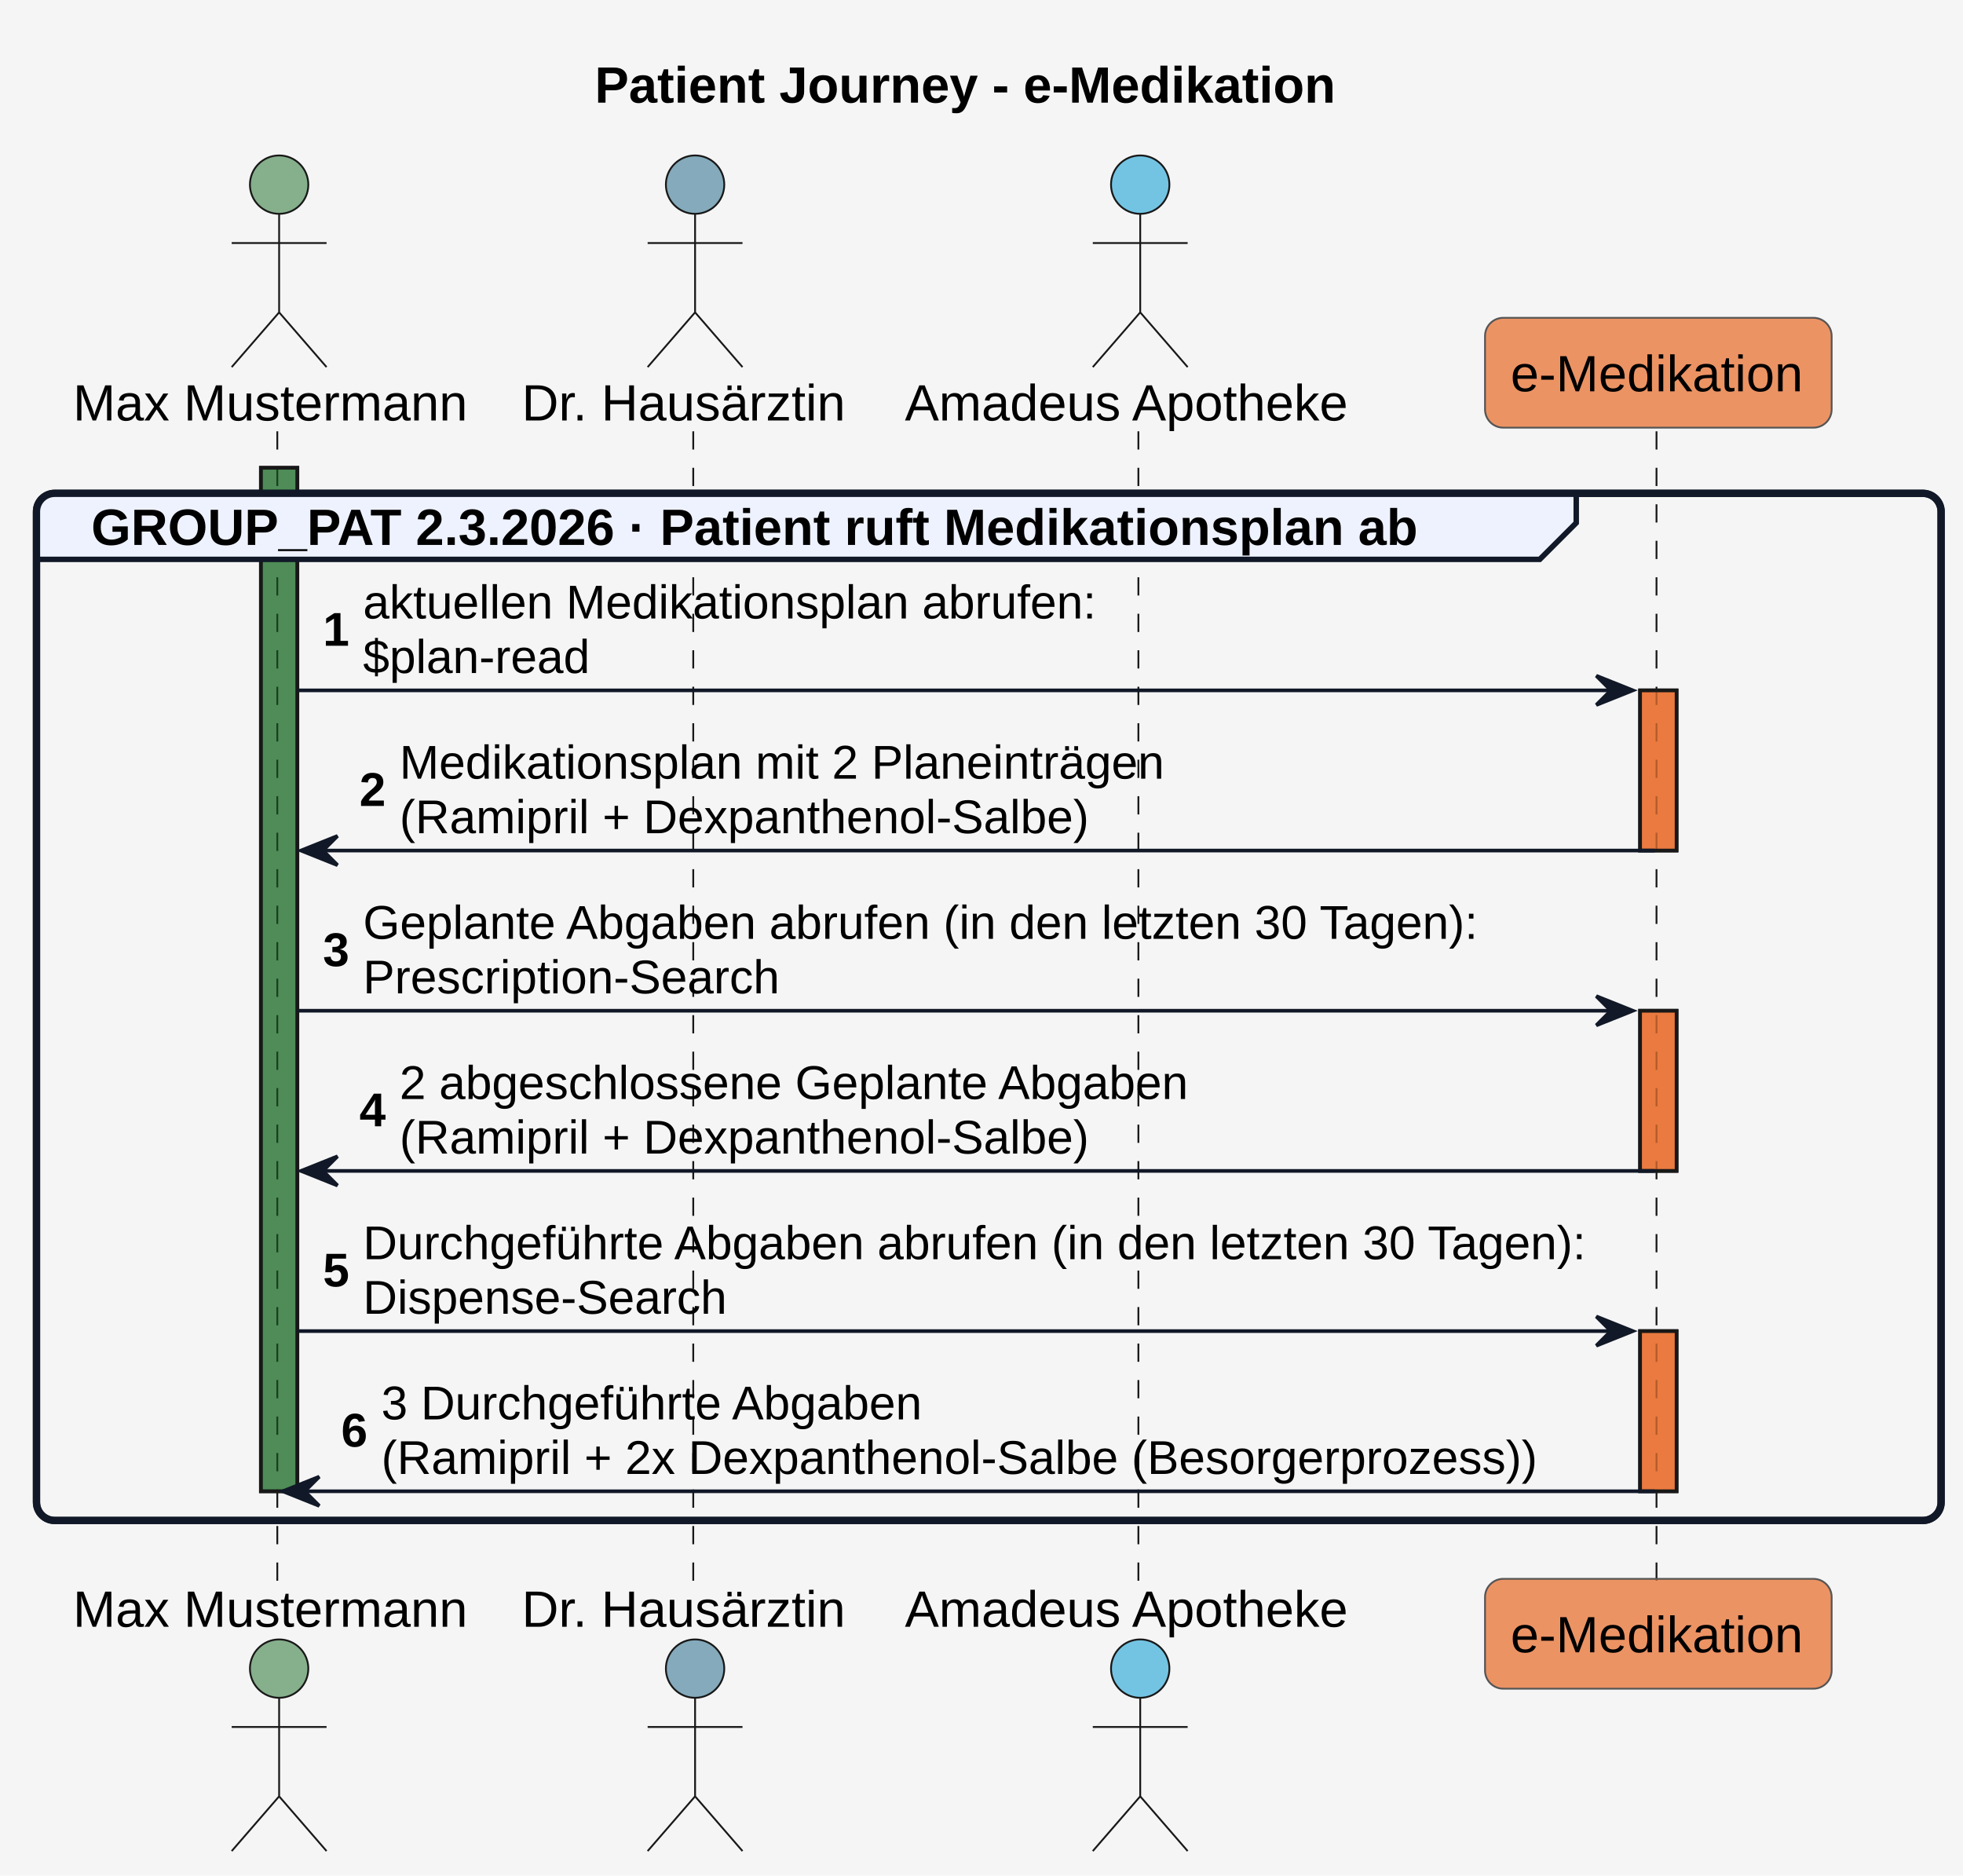
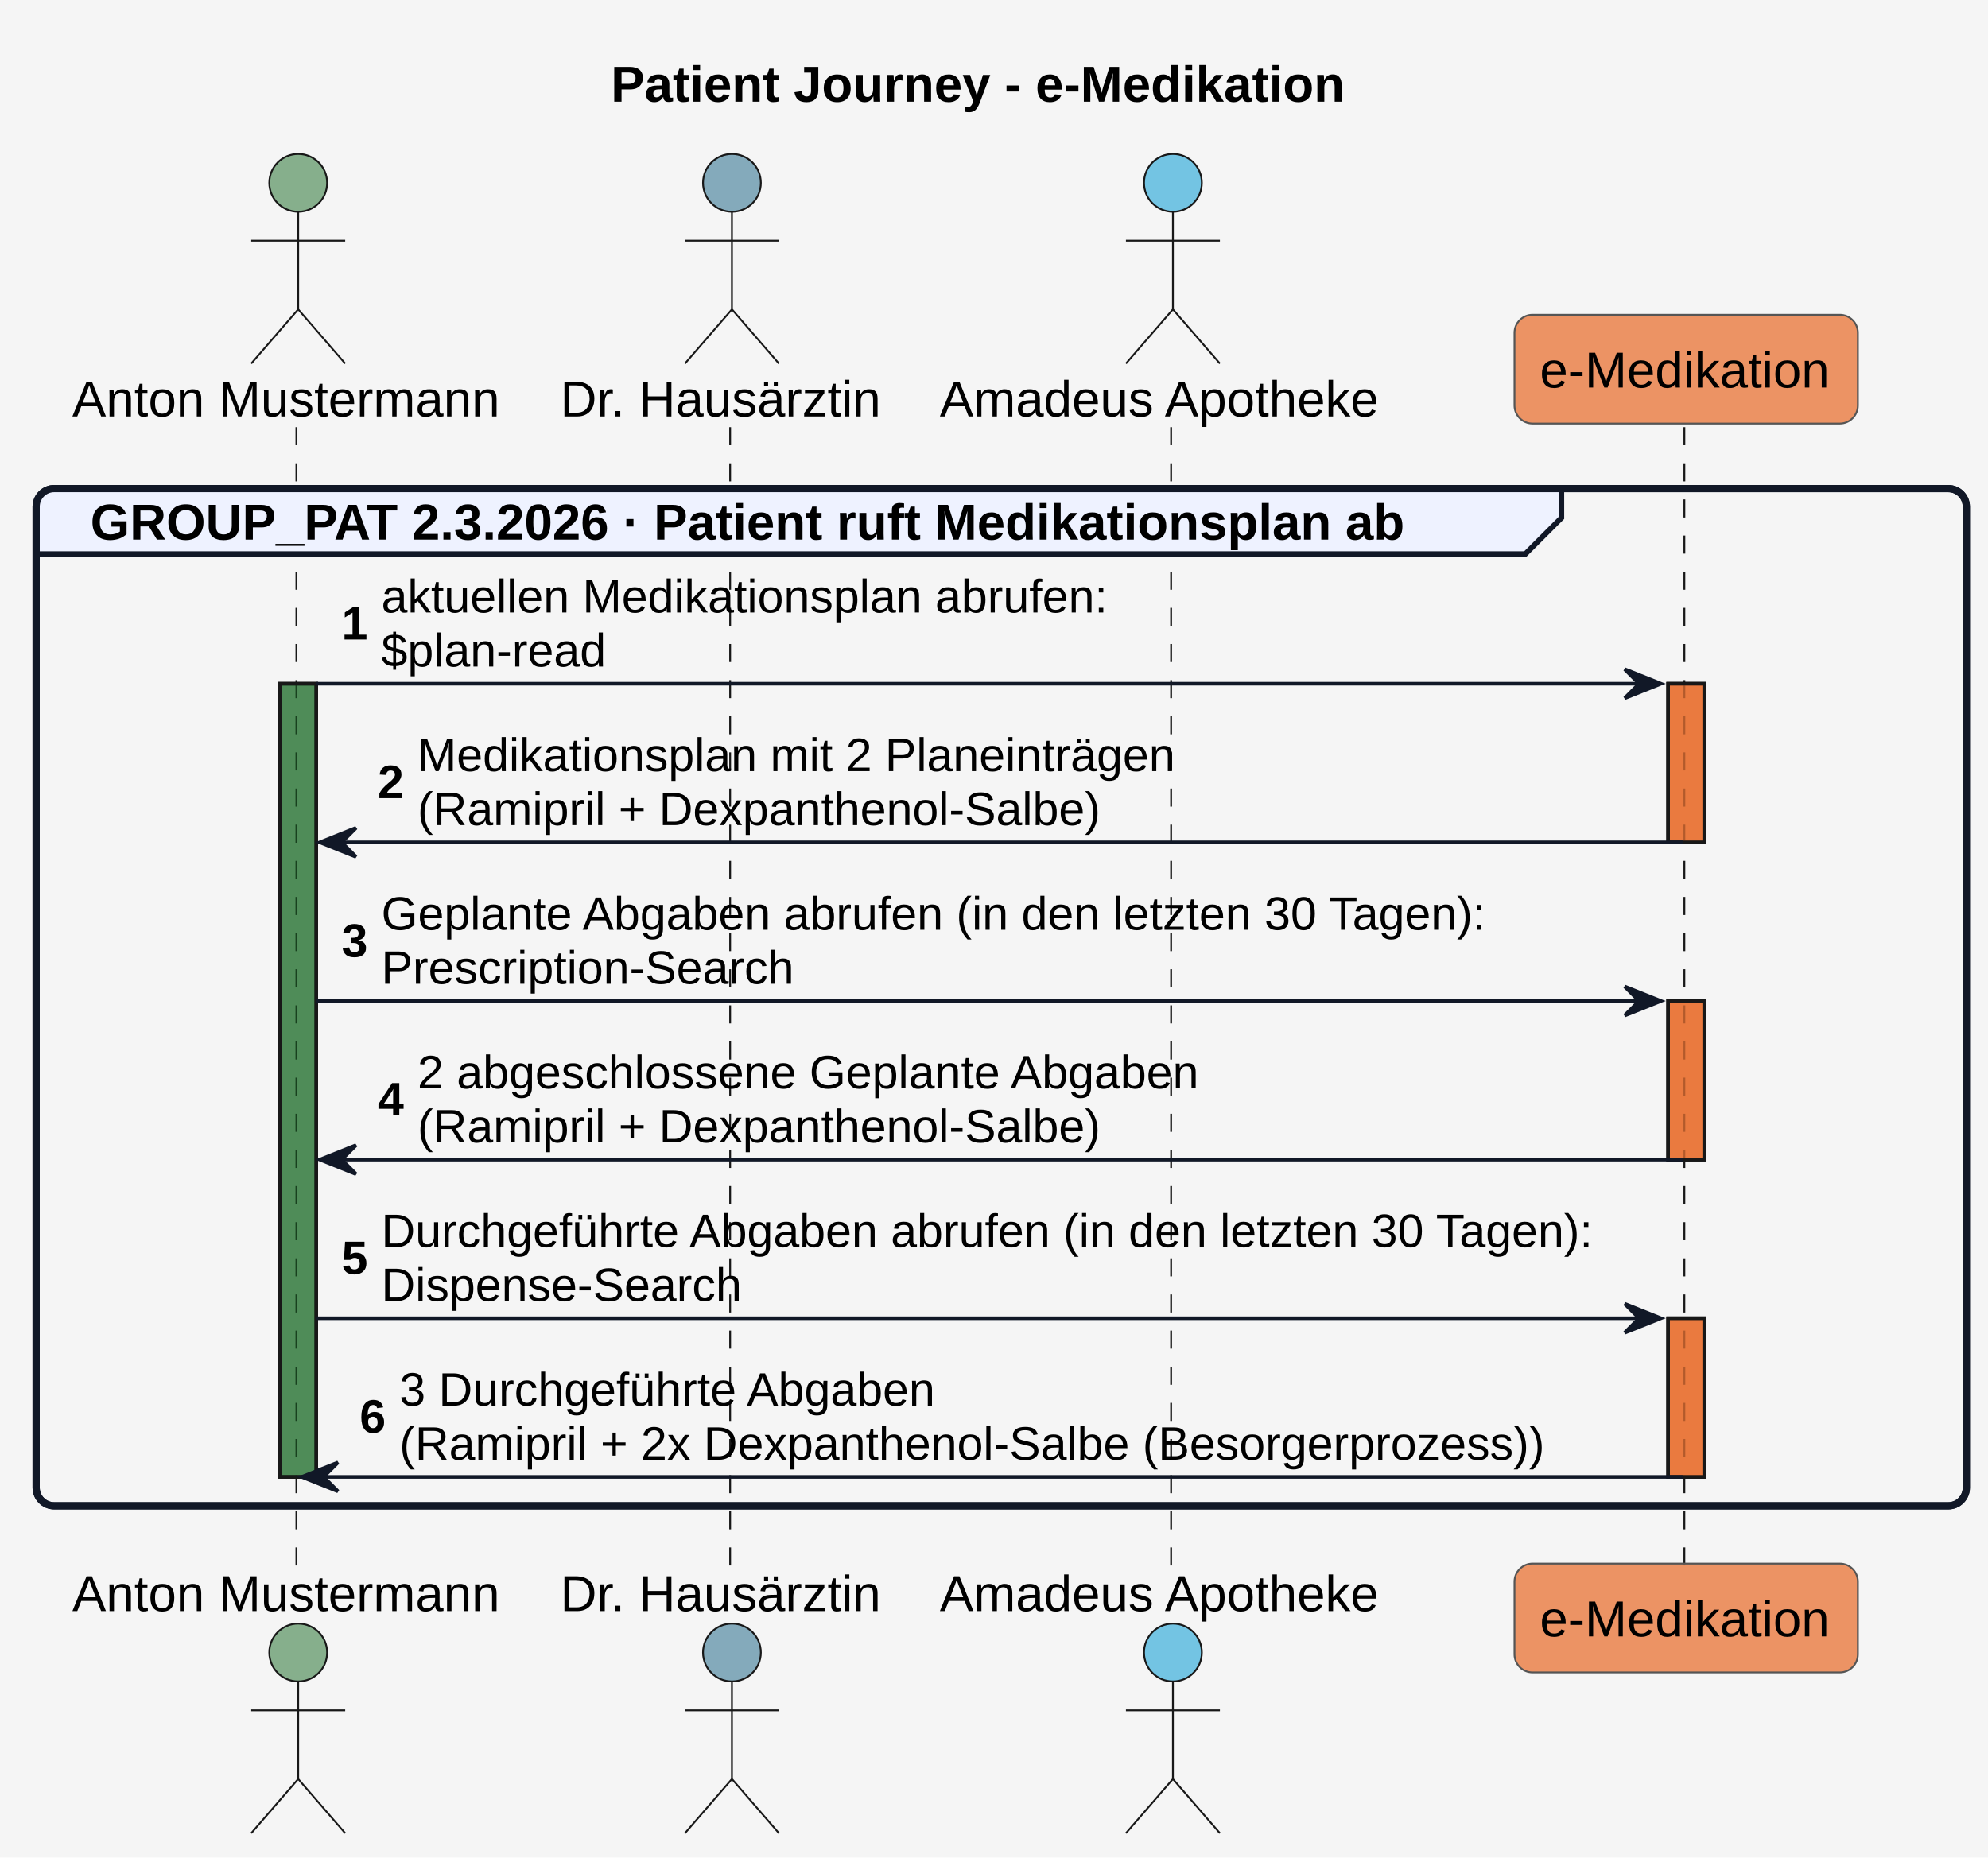
- <svg xmlns="http://www.w3.org/2000/svg" contentStyleType="text/css" height="514px" preserveAspectRatio="none" style="width:538px;height:514px;background:#F5F5F5;" version="1.1" viewBox="0 0 538 514" width="538px" zoomAndPan="magnify">
+ <svg xmlns="http://www.w3.org/2000/svg" contentStyleType="text/css" height="514px" preserveAspectRatio="none" style="width:550px;height:514px;background:#F5F5F5;" version="1.1" viewBox="0 0 550 514" width="550px" zoomAndPan="magnify">
  <defs />
  <g>
-     <rect fill="#F5F5F5" height="514" style="stroke:none;stroke-width:1.0;" width="538" x="0" y="0" />
-     <text fill="#000000" font-family="Arial" font-size="14" font-weight="bold" lengthAdjust="spacing" textLength="215" x="163" y="28.132">Patient Journey - e-Medikation</text>
-     <rect fill="#196B24" fill-opacity="0.502" height="280.483" style="stroke:#181818;stroke-width:1.0;" width="10" x="71.5" y="128.197" />
-     <rect fill="#E97232" fill-opacity="0.741" height="43.898" style="stroke:#181818;stroke-width:1.0;" width="10" x="449.5" y="189.193" />
-     <rect fill="#E97232" fill-opacity="0.741" height="43.898" style="stroke:#181818;stroke-width:1.0;" width="10" x="449.5" y="276.988" />
-     <rect fill="#E97232" fill-opacity="0.741" height="43.898" style="stroke:#181818;stroke-width:1.0;" width="10" x="449.5" y="364.783" />
-     <rect fill="none" height="281.483" rx="5" ry="5" style="stroke:#111827;stroke-width:2.0;" width="522" x="10" y="135.197" />
-     <line style="stroke:#181818;stroke-width:0.5;stroke-dasharray:5.0,5.0;" x1="76" x2="76" y1="118.197" y2="433.681" />
-     <line style="stroke:#181818;stroke-width:0.5;stroke-dasharray:5.0,5.0;" x1="190" x2="190" y1="118.197" y2="433.681" />
-     <line style="stroke:#181818;stroke-width:0.5;stroke-dasharray:5.0,5.0;" x1="312" x2="312" y1="118.197" y2="433.681" />
-     <line style="stroke:#181818;stroke-width:0.5;stroke-dasharray:5.0,5.0;" x1="454" x2="454" y1="118.197" y2="433.681" />
-     <text fill="#000000" font-family="Arial" font-size="14" lengthAdjust="spacing" textLength="107" x="20" y="115.231">Max Mustermann</text>
-     <ellipse cx="76.5" cy="50.599" fill="#196B24" fill-opacity="0.502" rx="8" ry="8" style="stroke:#181818;stroke-width:0.5;" />
-     <path d="M76.5,58.599 L76.5,85.599 M63.5,66.599 L89.5,66.599 M76.5,85.599 L63.5,100.599 M76.5,85.599 L89.5,100.599 " fill="none" style="stroke:#181818;stroke-width:0.5;" />
-     <text fill="#000000" font-family="Arial" font-size="14" lengthAdjust="spacing" textLength="107" x="20" y="445.812">Max Mustermann</text>
-     <ellipse cx="76.5" cy="457.279" fill="#196B24" fill-opacity="0.502" rx="8" ry="8" style="stroke:#181818;stroke-width:0.5;" />
-     <path d="M76.5,465.279 L76.5,492.279 M63.5,473.279 L89.5,473.279 M76.5,492.279 L63.5,507.279 M76.5,492.279 L89.5,507.279 " fill="none" style="stroke:#181818;stroke-width:0.5;" />
-     <text fill="#000000" font-family="Arial" font-size="14" lengthAdjust="spacing" textLength="89" x="143" y="115.231">Dr. Hausärztin</text>
-     <ellipse cx="190.5" cy="50.599" fill="#156082" fill-opacity="0.502" rx="8" ry="8" style="stroke:#181818;stroke-width:0.5;" />
-     <path d="M190.5,58.599 L190.5,85.599 M177.5,66.599 L203.5,66.599 M190.5,85.599 L177.5,100.599 M190.5,85.599 L203.5,100.599 " fill="none" style="stroke:#181818;stroke-width:0.5;" />
-     <text fill="#000000" font-family="Arial" font-size="14" lengthAdjust="spacing" textLength="89" x="143" y="445.812">Dr. Hausärztin</text>
-     <ellipse cx="190.5" cy="457.279" fill="#156082" fill-opacity="0.502" rx="8" ry="8" style="stroke:#181818;stroke-width:0.5;" />
-     <path d="M190.5,465.279 L190.5,492.279 M177.5,473.279 L203.5,473.279 M190.5,492.279 L177.5,507.279 M190.5,492.279 L203.5,507.279 " fill="none" style="stroke:#181818;stroke-width:0.5;" />
-     <text fill="#000000" font-family="Arial" font-size="14" lengthAdjust="spacing" textLength="123" x="248" y="115.231">Amadeus Apotheke</text>
-     <ellipse cx="312.5" cy="50.599" fill="#0F9ED5" fill-opacity="0.565" rx="8" ry="8" style="stroke:#181818;stroke-width:0.5;" />
-     <path d="M312.5,58.599 L312.5,85.599 M299.5,66.599 L325.5,66.599 M312.5,85.599 L299.5,100.599 M312.5,85.599 L325.5,100.599 " fill="none" style="stroke:#181818;stroke-width:0.5;" />
-     <text fill="#000000" font-family="Arial" font-size="14" lengthAdjust="spacing" textLength="123" x="248" y="445.812">Amadeus Apotheke</text>
-     <ellipse cx="312.5" cy="457.279" fill="#0F9ED5" fill-opacity="0.565" rx="8" ry="8" style="stroke:#181818;stroke-width:0.5;" />
-     <path d="M312.5,465.279 L312.5,492.279 M299.5,473.279 L325.5,473.279 M312.5,492.279 L299.5,507.279 M312.5,492.279 L325.5,507.279 " fill="none" style="stroke:#181818;stroke-width:0.5;" />
-     <rect fill="#E97232" fill-opacity="0.741" height="30.099" rx="5" ry="5" style="stroke:#555555;stroke-width:0.5;" width="95" x="407" y="87.099" />
-     <text fill="#000000" font-family="Arial" font-size="14" lengthAdjust="spacing" textLength="81" x="414" y="107.231">e-Medikation</text>
-     <rect fill="#E97232" fill-opacity="0.741" height="30.099" rx="5" ry="5" style="stroke:#555555;stroke-width:0.5;" width="95" x="407" y="432.681" />
-     <text fill="#000000" font-family="Arial" font-size="14" lengthAdjust="spacing" textLength="81" x="414" y="452.812">e-Medikation</text>
-     <rect fill="#196B24" fill-opacity="0.502" height="280.483" style="stroke:#181818;stroke-width:1.0;" width="10" x="71.5" y="128.197" />
-     <rect fill="#E97232" fill-opacity="0.741" height="43.898" style="stroke:#181818;stroke-width:1.0;" width="10" x="449.5" y="189.193" />
-     <rect fill="#E97232" fill-opacity="0.741" height="43.898" style="stroke:#181818;stroke-width:1.0;" width="10" x="449.5" y="276.988" />
-     <rect fill="#E97232" fill-opacity="0.741" height="43.898" style="stroke:#181818;stroke-width:1.0;" width="10" x="449.5" y="364.783" />
+     <rect fill="#F5F5F5" height="514" style="stroke:none;stroke-width:1.0;" width="550" x="0" y="0" />
+     <text fill="#000000" font-family="Arial" font-size="14" font-weight="bold" lengthAdjust="spacing" textLength="215" x="169" y="28.132">Patient Journey - e-Medikation</text>
+     <rect fill="#196B24" fill-opacity="0.502" height="219.487" style="stroke:#181818;stroke-width:1.0;" width="10" x="77.5" y="189.193" />
+     <rect fill="#E97232" fill-opacity="0.741" height="43.898" style="stroke:#181818;stroke-width:1.0;" width="10" x="461.5" y="189.193" />
+     <rect fill="#E97232" fill-opacity="0.741" height="43.898" style="stroke:#181818;stroke-width:1.0;" width="10" x="461.5" y="276.988" />
+     <rect fill="#E97232" fill-opacity="0.741" height="43.898" style="stroke:#181818;stroke-width:1.0;" width="10" x="461.5" y="364.783" />
+     <rect fill="none" height="281.483" rx="5" ry="5" style="stroke:#111827;stroke-width:2.0;" width="534" x="10" y="135.197" />
+     <line style="stroke:#181818;stroke-width:0.5;stroke-dasharray:5.0,5.0;" x1="82" x2="82" y1="118.197" y2="433.681" />
+     <line style="stroke:#181818;stroke-width:0.5;stroke-dasharray:5.0,5.0;" x1="202" x2="202" y1="118.197" y2="433.681" />
+     <line style="stroke:#181818;stroke-width:0.5;stroke-dasharray:5.0,5.0;" x1="324" x2="324" y1="118.197" y2="433.681" />
+     <line style="stroke:#181818;stroke-width:0.5;stroke-dasharray:5.0,5.0;" x1="466" x2="466" y1="118.197" y2="433.681" />
+     <text fill="#000000" font-family="Arial" font-size="14" lengthAdjust="spacing" textLength="119" x="20" y="115.231">Anton Mustermann</text>
+     <ellipse cx="82.5" cy="50.599" fill="#196B24" fill-opacity="0.502" rx="8" ry="8" style="stroke:#181818;stroke-width:0.5;" />
+     <path d="M82.5,58.599 L82.5,85.599 M69.5,66.599 L95.5,66.599 M82.5,85.599 L69.5,100.599 M82.5,85.599 L95.5,100.599 " fill="none" style="stroke:#181818;stroke-width:0.5;" />
+     <text fill="#000000" font-family="Arial" font-size="14" lengthAdjust="spacing" textLength="119" x="20" y="445.812">Anton Mustermann</text>
+     <ellipse cx="82.5" cy="457.279" fill="#196B24" fill-opacity="0.502" rx="8" ry="8" style="stroke:#181818;stroke-width:0.5;" />
+     <path d="M82.5,465.279 L82.5,492.279 M69.5,473.279 L95.5,473.279 M82.5,492.279 L69.5,507.279 M82.5,492.279 L95.5,507.279 " fill="none" style="stroke:#181818;stroke-width:0.5;" />
+     <text fill="#000000" font-family="Arial" font-size="14" lengthAdjust="spacing" textLength="89" x="155" y="115.231">Dr. Hausärztin</text>
+     <ellipse cx="202.5" cy="50.599" fill="#156082" fill-opacity="0.502" rx="8" ry="8" style="stroke:#181818;stroke-width:0.5;" />
+     <path d="M202.5,58.599 L202.5,85.599 M189.5,66.599 L215.5,66.599 M202.5,85.599 L189.5,100.599 M202.5,85.599 L215.5,100.599 " fill="none" style="stroke:#181818;stroke-width:0.5;" />
+     <text fill="#000000" font-family="Arial" font-size="14" lengthAdjust="spacing" textLength="89" x="155" y="445.812">Dr. Hausärztin</text>
+     <ellipse cx="202.5" cy="457.279" fill="#156082" fill-opacity="0.502" rx="8" ry="8" style="stroke:#181818;stroke-width:0.5;" />
+     <path d="M202.5,465.279 L202.5,492.279 M189.5,473.279 L215.5,473.279 M202.5,492.279 L189.5,507.279 M202.5,492.279 L215.5,507.279 " fill="none" style="stroke:#181818;stroke-width:0.5;" />
+     <text fill="#000000" font-family="Arial" font-size="14" lengthAdjust="spacing" textLength="123" x="260" y="115.231">Amadeus Apotheke</text>
+     <ellipse cx="324.5" cy="50.599" fill="#0F9ED5" fill-opacity="0.565" rx="8" ry="8" style="stroke:#181818;stroke-width:0.5;" />
+     <path d="M324.5,58.599 L324.5,85.599 M311.5,66.599 L337.5,66.599 M324.5,85.599 L311.5,100.599 M324.5,85.599 L337.5,100.599 " fill="none" style="stroke:#181818;stroke-width:0.5;" />
+     <text fill="#000000" font-family="Arial" font-size="14" lengthAdjust="spacing" textLength="123" x="260" y="445.812">Amadeus Apotheke</text>
+     <ellipse cx="324.5" cy="457.279" fill="#0F9ED5" fill-opacity="0.565" rx="8" ry="8" style="stroke:#181818;stroke-width:0.5;" />
+     <path d="M324.5,465.279 L324.5,492.279 M311.5,473.279 L337.5,473.279 M324.5,492.279 L311.5,507.279 M324.5,492.279 L337.5,507.279 " fill="none" style="stroke:#181818;stroke-width:0.5;" />
+     <rect fill="#E97232" fill-opacity="0.741" height="30.099" rx="5" ry="5" style="stroke:#555555;stroke-width:0.5;" width="95" x="419" y="87.099" />
+     <text fill="#000000" font-family="Arial" font-size="14" lengthAdjust="spacing" textLength="81" x="426" y="107.231">e-Medikation</text>
+     <rect fill="#E97232" fill-opacity="0.741" height="30.099" rx="5" ry="5" style="stroke:#555555;stroke-width:0.5;" width="95" x="419" y="432.681" />
+     <text fill="#000000" font-family="Arial" font-size="14" lengthAdjust="spacing" textLength="81" x="426" y="452.812">e-Medikation</text>
+     <rect fill="#196B24" fill-opacity="0.502" height="219.487" style="stroke:#181818;stroke-width:1.0;" width="10" x="77.5" y="189.193" />
+     <rect fill="#E97232" fill-opacity="0.741" height="43.898" style="stroke:#181818;stroke-width:1.0;" width="10" x="461.5" y="189.193" />
+     <rect fill="#E97232" fill-opacity="0.741" height="43.898" style="stroke:#181818;stroke-width:1.0;" width="10" x="461.5" y="276.988" />
+     <rect fill="#E97232" fill-opacity="0.741" height="43.898" style="stroke:#181818;stroke-width:1.0;" width="10" x="461.5" y="364.783" />
    <path d="M15,135.197 L432,135.197 L432,143.296 L422,153.296 L10,153.296 L10,140.197 A5,5 0 0 1 15,135.197 " fill="#EEF2FF" style="stroke:#111827;stroke-width:1.5;" />
-     <rect fill="none" height="281.483" rx="5" ry="5" style="stroke:#111827;stroke-width:2.0;" width="522" x="10" y="135.197" />
+     <rect fill="none" height="281.483" rx="5" ry="5" style="stroke:#111827;stroke-width:2.0;" width="534" x="10" y="135.197" />
    <text fill="#000000" font-family="Arial" font-size="14" font-weight="bold" lengthAdjust="spacing" textLength="377" x="25" y="149.329">GROUP_PAT 2.3.2026 · Patient ruft Medikationsplan ab</text>
-     <polygon fill="#111827" points="437.5,185.193,447.5,189.193,437.5,193.193,441.5,189.193" style="stroke:#111827;stroke-width:1.0;" />
-     <line style="stroke:#111827;stroke-width:1.0;" x1="81.5" x2="443.5" y1="189.193" y2="189.193" />
-     <text fill="#000000" font-family="Arial" font-size="13" font-weight="bold" lengthAdjust="spacing" textLength="7" x="88.5" y="176.964">1</text>
-     <text fill="#000000" font-family="Arial" font-size="13" lengthAdjust="spacing" textLength="200" x="99.5" y="169.49">aktuellen Medikationsplan abrufen:</text>
-     <text fill="#000000" font-family="Arial" font-size="13" lengthAdjust="spacing" textLength="60" x="99.5" y="184.439">$plan-read</text>
-     <polygon fill="#111827" points="92.5,229.091,82.5,233.091,92.5,237.091,88.5,233.091" style="stroke:#111827;stroke-width:1.0;" />
-     <line style="stroke:#111827;stroke-width:1.0;" x1="86.5" x2="453.5" y1="233.091" y2="233.091" />
-     <text fill="#000000" font-family="Arial" font-size="13" font-weight="bold" lengthAdjust="spacing" textLength="7" x="98.5" y="220.862">2</text>
-     <text fill="#000000" font-family="Arial" font-size="13" lengthAdjust="spacing" textLength="210" x="109.5" y="213.387">Medikationsplan mit 2 Planeinträgen</text>
-     <text fill="#000000" font-family="Arial" font-size="13" lengthAdjust="spacing" textLength="194" x="109.5" y="228.336">(Ramipril + Dexpanthenol-Salbe)</text>
-     <polygon fill="#111827" points="437.5,272.988,447.5,276.988,437.5,280.988,441.5,276.988" style="stroke:#111827;stroke-width:1.0;" />
-     <line style="stroke:#111827;stroke-width:1.0;" x1="81.5" x2="443.5" y1="276.988" y2="276.988" />
-     <text fill="#000000" font-family="Arial" font-size="13" font-weight="bold" lengthAdjust="spacing" textLength="7" x="88.5" y="264.759">3</text>
-     <text fill="#000000" font-family="Arial" font-size="13" lengthAdjust="spacing" textLength="304" x="99.5" y="257.285">Geplante Abgaben abrufen (in den letzten 30 Tagen):</text>
-     <text fill="#000000" font-family="Arial" font-size="13" lengthAdjust="spacing" textLength="114" x="99.5" y="272.233">Prescription-Search</text>
-     <polygon fill="#111827" points="92.5,316.886,82.5,320.886,92.5,324.886,88.5,320.886" style="stroke:#111827;stroke-width:1.0;" />
-     <line style="stroke:#111827;stroke-width:1.0;" x1="86.5" x2="453.5" y1="320.886" y2="320.886" />
-     <text fill="#000000" font-family="Arial" font-size="13" font-weight="bold" lengthAdjust="spacing" textLength="7" x="98.5" y="308.656">4</text>
-     <text fill="#000000" font-family="Arial" font-size="13" lengthAdjust="spacing" textLength="216" x="109.5" y="301.182">2 abgeschlossene Geplante Abgaben</text>
-     <text fill="#000000" font-family="Arial" font-size="13" lengthAdjust="spacing" textLength="194" x="109.5" y="316.131">(Ramipril + Dexpanthenol-Salbe)</text>
-     <polygon fill="#111827" points="437.5,360.783,447.5,364.783,437.5,368.783,441.5,364.783" style="stroke:#111827;stroke-width:1.0;" />
-     <line style="stroke:#111827;stroke-width:1.0;" x1="81.5" x2="443.5" y1="364.783" y2="364.783" />
-     <text fill="#000000" font-family="Arial" font-size="13" font-weight="bold" lengthAdjust="spacing" textLength="7" x="88.5" y="352.554">5</text>
-     <text fill="#000000" font-family="Arial" font-size="13" lengthAdjust="spacing" textLength="332" x="99.5" y="345.08">Durchgeführte Abgaben abrufen (in den letzten 30 Tagen):</text>
-     <text fill="#000000" font-family="Arial" font-size="13" lengthAdjust="spacing" textLength="99" x="99.5" y="360.028">Dispense-Search</text>
-     <polygon fill="#111827" points="87.5,404.681,77.5,408.681,87.5,412.681,83.5,408.681" style="stroke:#111827;stroke-width:1.0;" />
-     <line style="stroke:#111827;stroke-width:1.0;" x1="81.5" x2="453.5" y1="408.681" y2="408.681" />
-     <text fill="#000000" font-family="Arial" font-size="13" font-weight="bold" lengthAdjust="spacing" textLength="7" x="93.5" y="396.451">6</text>
-     <text fill="#000000" font-family="Arial" font-size="13" lengthAdjust="spacing" textLength="146" x="104.5" y="388.977">3 Durchgeführte Abgaben</text>
-     <text fill="#000000" font-family="Arial" font-size="13" lengthAdjust="spacing" textLength="315" x="104.5" y="403.926">(Ramipril + 2x Dexpanthenol-Salbe (Besorgerprozess))</text>
+     <polygon fill="#111827" points="449.5,185.193,459.5,189.193,449.5,193.193,453.5,189.193" style="stroke:#111827;stroke-width:1.0;" />
+     <line style="stroke:#111827;stroke-width:1.0;" x1="87.5" x2="455.5" y1="189.193" y2="189.193" />
+     <text fill="#000000" font-family="Arial" font-size="13" font-weight="bold" lengthAdjust="spacing" textLength="7" x="94.5" y="176.964">1</text>
+     <text fill="#000000" font-family="Arial" font-size="13" lengthAdjust="spacing" textLength="200" x="105.5" y="169.49">aktuellen Medikationsplan abrufen:</text>
+     <text fill="#000000" font-family="Arial" font-size="13" lengthAdjust="spacing" textLength="60" x="105.5" y="184.439">$plan-read</text>
+     <polygon fill="#111827" points="98.5,229.091,88.5,233.091,98.5,237.091,94.5,233.091" style="stroke:#111827;stroke-width:1.0;" />
+     <line style="stroke:#111827;stroke-width:1.0;" x1="92.5" x2="465.5" y1="233.091" y2="233.091" />
+     <text fill="#000000" font-family="Arial" font-size="13" font-weight="bold" lengthAdjust="spacing" textLength="7" x="104.5" y="220.862">2</text>
+     <text fill="#000000" font-family="Arial" font-size="13" lengthAdjust="spacing" textLength="210" x="115.5" y="213.387">Medikationsplan mit 2 Planeinträgen</text>
+     <text fill="#000000" font-family="Arial" font-size="13" lengthAdjust="spacing" textLength="187" x="115.5" y="228.336">(Ramipril + Dexpanthenol-Salbe)</text>
+     <polygon fill="#111827" points="449.5,272.988,459.5,276.988,449.5,280.988,453.5,276.988" style="stroke:#111827;stroke-width:1.0;" />
+     <line style="stroke:#111827;stroke-width:1.0;" x1="87.5" x2="455.5" y1="276.988" y2="276.988" />
+     <text fill="#000000" font-family="Arial" font-size="13" font-weight="bold" lengthAdjust="spacing" textLength="7" x="94.5" y="264.759">3</text>
+     <text fill="#000000" font-family="Arial" font-size="13" lengthAdjust="spacing" textLength="304" x="105.5" y="257.285">Geplante Abgaben abrufen (in den letzten 30 Tagen):</text>
+     <text fill="#000000" font-family="Arial" font-size="13" lengthAdjust="spacing" textLength="114" x="105.5" y="272.233">Prescription-Search</text>
+     <polygon fill="#111827" points="98.5,316.886,88.5,320.886,98.5,324.886,94.5,320.886" style="stroke:#111827;stroke-width:1.0;" />
+     <line style="stroke:#111827;stroke-width:1.0;" x1="92.5" x2="465.5" y1="320.886" y2="320.886" />
+     <text fill="#000000" font-family="Arial" font-size="13" font-weight="bold" lengthAdjust="spacing" textLength="7" x="104.5" y="308.656">4</text>
+     <text fill="#000000" font-family="Arial" font-size="13" lengthAdjust="spacing" textLength="216" x="115.5" y="301.182">2 abgeschlossene Geplante Abgaben</text>
+     <text fill="#000000" font-family="Arial" font-size="13" lengthAdjust="spacing" textLength="187" x="115.5" y="316.131">(Ramipril + Dexpanthenol-Salbe)</text>
+     <polygon fill="#111827" points="449.5,360.783,459.5,364.783,449.5,368.783,453.5,364.783" style="stroke:#111827;stroke-width:1.0;" />
+     <line style="stroke:#111827;stroke-width:1.0;" x1="87.5" x2="455.5" y1="364.783" y2="364.783" />
+     <text fill="#000000" font-family="Arial" font-size="13" font-weight="bold" lengthAdjust="spacing" textLength="7" x="94.5" y="352.554">5</text>
+     <text fill="#000000" font-family="Arial" font-size="13" lengthAdjust="spacing" textLength="332" x="105.5" y="345.08">Durchgeführte Abgaben abrufen (in den letzten 30 Tagen):</text>
+     <text fill="#000000" font-family="Arial" font-size="13" lengthAdjust="spacing" textLength="99" x="105.5" y="360.028">Dispense-Search</text>
+     <polygon fill="#111827" points="93.5,404.681,83.5,408.681,93.5,412.681,89.5,408.681" style="stroke:#111827;stroke-width:1.0;" />
+     <line style="stroke:#111827;stroke-width:1.0;" x1="87.5" x2="465.5" y1="408.681" y2="408.681" />
+     <text fill="#000000" font-family="Arial" font-size="13" font-weight="bold" lengthAdjust="spacing" textLength="7" x="99.5" y="396.451">6</text>
+     <text fill="#000000" font-family="Arial" font-size="13" lengthAdjust="spacing" textLength="146" x="110.5" y="388.977">3 Durchgeführte Abgaben</text>
+     <text fill="#000000" font-family="Arial" font-size="13" lengthAdjust="spacing" textLength="315" x="110.5" y="403.926">(Ramipril + 2x Dexpanthenol-Salbe (Besorgerprozess))</text>
  </g>
</svg>
